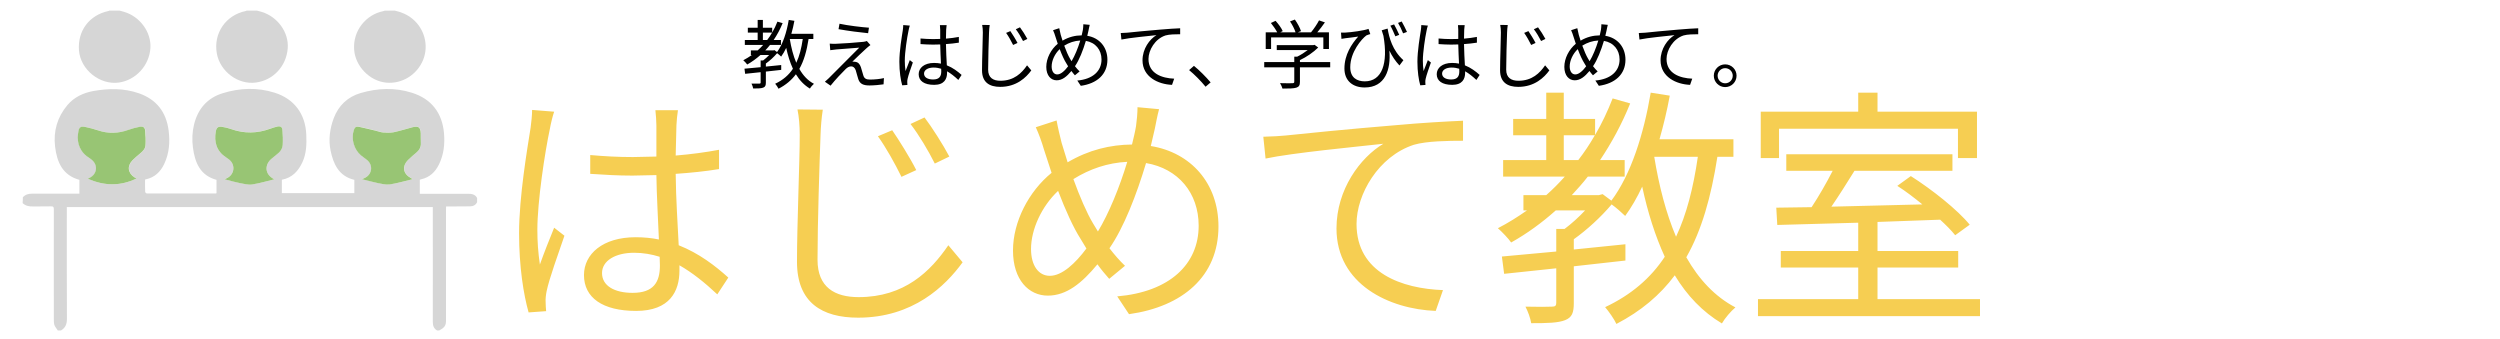
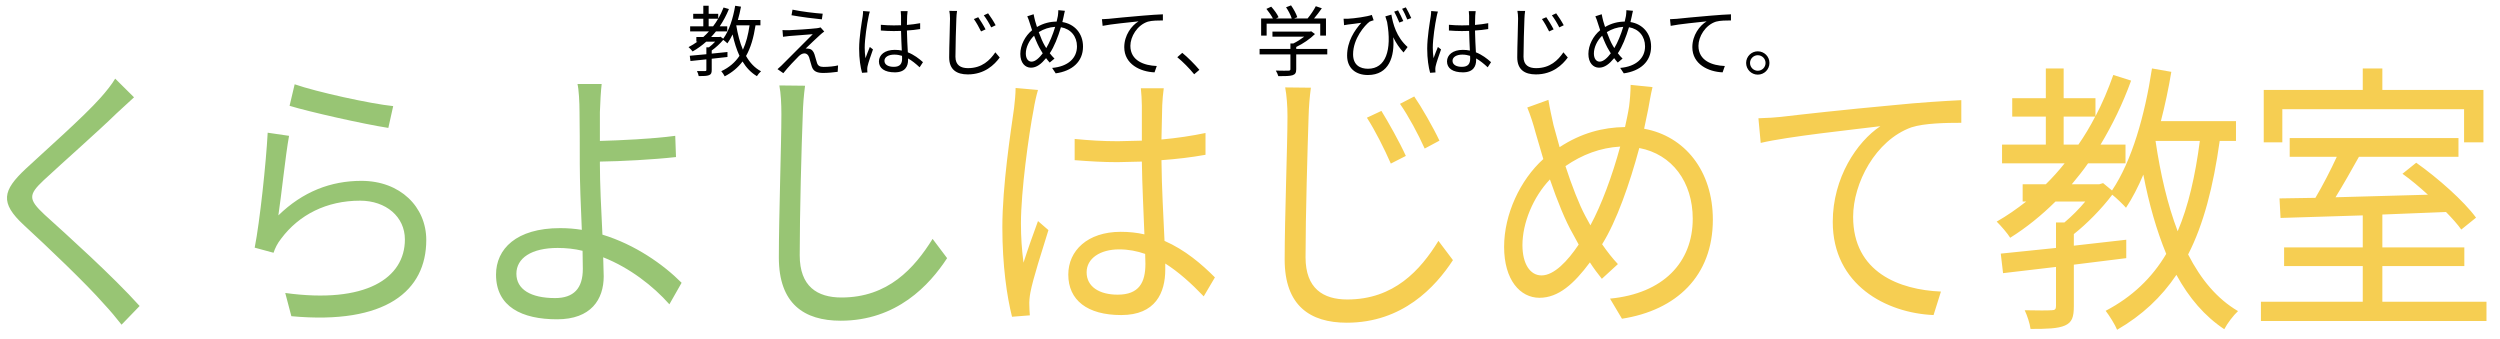
<svg xmlns="http://www.w3.org/2000/svg" version="1.1" id="レイヤー_1" x="0px" y="0px" viewBox="0 0 2386.8 323.1" enable-background="new 0 0 2386.8 323.1" xml:space="preserve">
-   <text transform="matrix(1 0 0 1 708.121 78.808)">
-     <tspan x="0" y="0" font-family="'HGGothicE'" font-size="71.165">教えはじめて、学びはじめて</tspan>
-     <tspan x="925.1" y="0" font-family="'HGGothicE'" font-size="71.165" letter-spacing="-35">。</tspan>
+   <text transform="matrix(1 0 0 1 655.837 66.8078)">
+     <tspan x="0" y="0" font-family="'HGGothicE'" font-size="73" letter-spacing="5">教えはじめて、学びはじめて。</tspan>
  </text>
-   <text transform="matrix(1 0 0 1 468.0598 289.4108)" fill="#F6CE52" font-family="'HGGothicE'" font-size="239.241">はじめて教室</text>
+   <text transform="matrix(0.98 0 0 1.09 -43.1394 292.4104)">
+     <tspan x="0" y="0" fill="#98C574" font-family="'HGGothicE'" font-size="248">くらよし</tspan>
+     <tspan x="992" y="0" fill="#F6CE52" font-family="'HGGothicE'" font-size="248">はじめて教室</tspan>
+   </text>
  <g>
-     <path fill="#D6D6D6" d="M21.8,188.4c2.3-2.7,5.4-3.5,8.8-3.5c14.1,0,28.1,0,42.2,0c0.9,0,1.8,0,3,0c0-4.5,0-8.9,0-13.2   c-16.1-4.4-21.4-16.9-23.2-31.6c-1.8-14.8,2.1-28.2,11.7-39.7c6.5-7.7,15.2-11.7,24.8-13.5c14.7-2.6,29.3-2.8,43.6,2.2   c16.8,5.9,26,17.9,28.3,35.5c1.4,11.1,0.6,21.8-4.3,32.1c-3.6,7.5-9.1,12.7-17.4,14.5c-0.4,0.1-0.8,0.2-0.8,0.2   c0,4-0.1,7.9,0.1,11.7c0,0.6,1,1.6,1.6,1.6c22,0.1,44,0,66,0c0.1,0,0.1-0.1,0.5-0.3c0-4.1,0-8.4,0-12.7   c-15.6-4.2-20.6-16.4-22.5-30.8c-1-7.4-0.7-14.9,1.1-22.2C189,103.8,198,93.5,212.6,89c16.4-5.1,33.1-5.7,49.6-0.5   c18.7,5.9,29.4,20.3,30.2,39.9c0.4,9,0.2,18-3.6,26.3c-3.9,8.5-9.7,15-19.7,16.9c0,4.1,0,8.3,0,12.8c23,0,46,0,69.2,0   c0-4.3,0-8.5,0-12.7c-14.8-3.5-20-15-22.7-28c-2.1-10.4-0.7-20.9,3-30.8c4.6-12.2,13.4-20.5,25.8-24.1c16.1-4.7,32.5-5.4,48.7-0.3   c18.7,5.8,29.1,19.2,30.8,38.7c0.9,10.4-0.2,20.3-4.8,29.8c-3.6,7.3-9,12.4-17.1,14.2c-0.4,0.1-0.8,0.2-1.2,0.4c0,4.4,0,8.7,0,13.4   c1,0,1.8,0,2.7,0c14.4,0,28.8,0,43.2,0c3.5,0,6.9,0.4,8.8,4c0,1.3,0,2.7,0,4c-1.4,2.9-3.9,4-6.9,4c-5,0.1-10,0.1-15.1,0.1   c-2.5,0-5,0-7.6,0c-0.1,1-0.1,1.8-0.1,2.5c0,35.7,0,71.4,0,107.1c0,2.9-0.9,5-3.1,6.7c-1.1,0.8-2.2,1.4-3.4,2.1c-0.7,0-1.3,0-2,0   c-3.2-1.8-4.1-4.7-4.1-8.2c0.1-35.5,0-71,0-106.4c0-1,0-2,0-3.2c-116.4,0-232.7,0-349.4,0c0,0.9,0,1.9,0,2.8   c0,34.6-0.1,69.3,0.1,103.9c0,5.2-1.5,8.6-5.7,11.1c-1,0-2,0-3,0c-1.1-1.8-2.7-3.4-3.3-5.3c-0.6-2-0.5-4.3-0.5-6.5   c0-34.6-0.1-69.1,0-103.7c0-1.9-0.1-3.1-2.6-3c-5.8,0.2-11.5,0-17.3,0.1c-3.7,0.1-7.1-0.5-9.9-3.2C21.8,192,21.8,190.2,21.8,188.4z    M261.9,171.2c-10.2-5.2-8.7-14.7-2.7-19.7c1.5-1.3,3-2.6,4.6-3.8c3.2-2.4,5.8-5.4,6.1-9.4c0.3-4.8,0.1-9.7-0.3-14.5   c-0.2-2.7-2.1-3.7-4.7-3.1c-2.4,0.5-4.7,1.3-6.9,2.1c-12.5,4.6-24.9,4.8-37.5,0.3c-2.7-1-5.6-1.6-8.5-2.1c-3.5-0.6-5.2,0.6-5.9,4.1   c-2,10.5,0.7,19.3,9.8,25.1c0.9,0.6,1.8,1.2,2.7,1.9c6.4,5,5.4,14.4-2,17.9c-0.6,0.3-1.1,0.6-2.1,1.1c5.1,1.3,9.8,2.7,14.5,3.6   c3.9,0.8,8,1.9,11.8,1.3C247.9,175,254.8,172.9,261.9,171.2z M393.4,171.2c0-0.2,0-0.5,0-0.7c-0.3-0.2-0.6-0.3-0.9-0.5   c-7.8-4.3-8.9-11.5-2.6-17.6c2.5-2.5,5.2-4.7,7.9-7c2.8-2.4,4.3-5.2,4.1-9c-0.1-3,0-6-0.1-9c-0.1-6-2.2-7.5-7.9-6   c-6,1.6-12,3.5-18.1,4.8c-3.2,0.7-6.6,0.5-9.9,0.2c-2.4-0.2-4.7-1.1-7.1-1.7c-5.3-1.3-10.5-2.7-15.8-3.7c-3-0.6-4.2,0.4-5.1,3.1   c-2.7,8.4,0.1,18.5,6.9,24.2c1.9,1.6,3.9,2.8,5.8,4.4c5.9,4.9,4.8,13.6-2.1,17c-0.8,0.4-1.6,0.7-2.8,1.3c5.4,1.4,10.2,2.7,15.1,3.7   c3.7,0.8,7.7,1.9,11.3,1.3C379.3,175,386.3,172.9,393.4,171.2z M130.3,170.4c-0.4-0.2-1-0.6-1.5-0.9c-6.7-4.3-7.6-11-2-16.6   c2.3-2.3,4.8-4.4,7.3-6.5c2.5-2.1,4.8-4.6,5-7.8c0.3-4.6,0.2-9.2-0.3-13.7c-0.3-3.4-2.1-4.5-5.4-3.8c-3.5,0.7-7,1.6-10.4,2.8   c-9.8,3.5-19.5,3.9-29.4,0.5c-3.8-1.3-7.7-2.1-11.6-3.1c-4-1-6-0.1-6.7,3.1c-2.1,8.9-0.5,18.3,7.8,24.8c1.5,1.1,3,2.1,4.5,3.2   c6.3,5.1,5.4,13.8-1.9,17.4c-0.6,0.3-1.2,0.6-1.6,0.8C99.5,177.6,115,177.9,130.3,170.4z" />
-     <path fill="#D6D6D6" d="M114.1,10.1c1.4,0.4,2.9,0.8,4.3,1.2c15.2,4.4,26.2,19.5,25.2,34.6c-1.1,16.6-13.8,30.5-30,32.9   c-18.2,2.6-36.7-12.2-38.2-30.6c-1.5-18.7,9.8-33.8,28.2-37.7c0.3-0.1,0.6-0.3,0.9-0.4C107.8,10.1,111,10.1,114.1,10.1z" />
-     <path fill="#D6D6D6" d="M376.8,10.1c6.2,1.4,11.9,3.7,16.9,7.8c11.6,9.5,15.8,25.5,10.3,39.2c-5.8,14.3-20.2,23.2-35.2,21.8   c-16-1.5-29.6-15.8-30.7-31.5c-1.3-18.5,11.7-33.5,27.6-36.7c0.6-0.1,1.1-0.3,1.6-0.5C370.4,10.1,373.6,10.1,376.8,10.1z" />
-     <path fill="#D6D6D6" d="M245.2,10.1c1.6,0.4,3.2,0.8,4.8,1.3c15.2,4.7,25.9,19.7,24.7,34.7c-1.3,17.1-13.8,30.5-30.4,32.7   C227.3,81.1,210.1,68.3,207,51c-3.4-19.2,8.5-36.6,27.7-40.5c0.3-0.1,0.6-0.3,0.9-0.4C238.8,10.1,242,10.1,245.2,10.1z" />
-     <path fill="#98C574" d="M261.9,171.2c-7,1.7-14,3.8-21.1,4.9c-3.8,0.6-7.9-0.6-11.8-1.3c-4.7-0.9-9.4-2.3-14.5-3.6   c1-0.5,1.5-0.8,2.1-1.1c7.4-3.5,8.4-12.9,2-17.9c-0.9-0.7-1.8-1.3-2.7-1.9c-9-5.8-11.8-14.6-9.8-25.1c0.7-3.5,2.4-4.7,5.9-4.1   c2.9,0.5,5.8,1.1,8.5,2.1c12.6,4.5,25,4.3,37.5-0.3c2.3-0.8,4.6-1.6,6.9-2.1c2.7-0.6,4.5,0.4,4.7,3.1c0.4,4.8,0.6,9.7,0.3,14.5   c-0.3,4-2.8,7-6.1,9.4c-1.6,1.2-3.1,2.5-4.6,3.8C253.2,156.5,251.7,166,261.9,171.2z" />
-     <path fill="#98C574" d="M393.4,171.2c-7.1,1.7-14.2,3.8-21.4,4.9c-3.6,0.5-7.6-0.6-11.3-1.3c-4.9-1-9.7-2.4-15.1-3.7   c1.3-0.6,2.1-0.9,2.8-1.3c6.9-3.4,8-12.1,2.1-17c-1.9-1.6-3.9-2.8-5.8-4.4c-6.8-5.7-9.6-15.8-6.9-24.2c0.9-2.7,2.1-3.7,5.1-3.1   c5.3,1.1,10.6,2.5,15.8,3.7c2.4,0.6,4.7,1.5,7.1,1.7c3.3,0.3,6.7,0.4,9.9-0.2c6.1-1.3,12.1-3.2,18.1-4.8c5.7-1.5,7.7,0,7.9,6   c0.1,3-0.1,6,0.1,9c0.2,3.7-1.3,6.6-4.1,9c-2.7,2.3-5.4,4.5-7.9,7c-6.3,6.2-5.2,13.3,2.6,17.6c0.3,0.2,0.6,0.3,0.9,0.5   C393.4,170.7,393.4,171,393.4,171.2z" />
-     <path fill="#98C574" d="M130.3,170.4c-15.4,7.5-30.9,7.2-46.4,0.2c0.4-0.2,1-0.5,1.6-0.8c7.3-3.6,8.3-12.3,1.9-17.4   c-1.4-1.2-3-2.1-4.5-3.2c-8.3-6.5-9.9-15.9-7.8-24.8c0.7-3.2,2.7-4.1,6.7-3.1c3.9,0.9,7.8,1.8,11.6,3.1c9.9,3.4,19.6,3.1,29.4-0.5   c3.4-1.2,6.9-2.1,10.4-2.8c3.3-0.7,5.1,0.4,5.4,3.8c0.4,4.6,0.6,9.2,0.3,13.7c-0.2,3.3-2.4,5.7-5,7.8c-2.5,2.1-5,4.2-7.3,6.5   c-5.5,5.6-4.7,12.3,2,16.6C129.4,169.8,129.9,170.2,130.3,170.4z" />
+     <path fill="#D6D6D6" d="M53.1-228.5c2.3-2.7,5.4-3.5,8.8-3.5c14.1,0,28.1,0,42.2,0c0.9,0,1.8,0,3,0c0-4.5,0-8.9,0-13.2   c-16.1-4.4-21.4-16.9-23.2-31.6c-1.8-14.8,2.1-28.2,11.7-39.7c6.5-7.7,15.2-11.7,24.8-13.5c14.7-2.6,29.3-2.8,43.6,2.2   c16.8,5.9,26,17.9,28.3,35.5c1.4,11.1,0.6,21.8-4.3,32.1c-3.6,7.5-9.1,12.7-17.4,14.5c-0.4,0.1-0.8,0.2-0.8,0.2   c0,4-0.1,7.9,0.1,11.7c0,0.6,1,1.6,1.6,1.6c22,0.1,44,0,66,0c0.1,0,0.1-0.1,0.5-0.3c0-4.1,0-8.4,0-12.7   c-15.6-4.2-20.6-16.4-22.5-30.8c-1-7.4-0.7-14.9,1.1-22.2c3.8-14.8,12.9-25.1,27.5-29.7c16.4-5.1,33.1-5.7,49.6-0.5   c18.7,5.9,29.4,20.3,30.2,39.9c0.4,9,0.2,18-3.6,26.3c-3.9,8.5-9.7,15-19.7,16.9c0,4.1,0,8.3,0,12.8c23,0,46,0,69.2,0   c0-4.3,0-8.5,0-12.7c-14.8-3.5-20-15-22.7-28c-2.1-10.4-0.7-20.9,3-30.8c4.6-12.2,13.4-20.5,25.8-24.1c16.1-4.7,32.5-5.4,48.7-0.3   c18.7,5.8,29.1,19.2,30.8,38.7c0.9,10.4-0.2,20.3-4.8,29.8c-3.6,7.3-9,12.4-17.1,14.2c-0.4,0.1-0.8,0.2-1.2,0.4c0,4.4,0,8.7,0,13.4   c1,0,1.8,0,2.7,0c14.4,0,28.8,0,43.2,0c3.5,0,6.9,0.4,8.8,4c0,1.3,0,2.7,0,4c-1.4,2.9-3.9,4-6.9,4c-5,0.1-10,0.1-15.1,0.1   c-2.5,0-5,0-7.6,0c-0.1,1-0.1,1.8-0.1,2.5c0,35.7,0,71.4,0,107.1c0,2.9-0.9,5-3.1,6.7c-1.1,0.8-2.2,1.4-3.4,2.1c-0.7,0-1.3,0-2,0   c-3.2-1.8-4.1-4.7-4.1-8.2c0.1-35.5,0-71,0-106.4c0-1,0-2,0-3.2c-116.4,0-232.7,0-349.4,0c0,0.9,0,1.9,0,2.8   c0,34.6-0.1,69.3,0.1,103.9c0,5.2-1.5,8.6-5.7,11.1c-1,0-2,0-3,0c-1.1-1.8-2.7-3.4-3.3-5.3c-0.6-2-0.5-4.3-0.5-6.5   c0-34.6-0.1-69.1,0-103.7c0-1.9-0.1-3.1-2.6-3c-5.8,0.2-11.5,0-17.3,0.1c-3.7,0.1-7.1-0.5-9.9-3.2   C53.1-224.8,53.1-226.7,53.1-228.5z M293.2-245.7c-10.2-5.2-8.7-14.7-2.7-19.7c1.5-1.3,3-2.6,4.6-3.8c3.2-2.4,5.8-5.4,6.1-9.4   c0.3-4.8,0.1-9.7-0.3-14.5c-0.2-2.7-2.1-3.7-4.7-3.1c-2.4,0.5-4.7,1.3-6.9,2.1c-12.5,4.6-24.9,4.8-37.5,0.3c-2.7-1-5.6-1.6-8.5-2.1   c-3.5-0.6-5.2,0.6-5.9,4.1c-2,10.5,0.7,19.3,9.8,25.1c0.9,0.6,1.8,1.2,2.7,1.9c6.4,5,5.4,14.4-2,17.9c-0.6,0.3-1.1,0.6-2.1,1.1   c5.1,1.3,9.8,2.7,14.5,3.6c3.9,0.8,8,1.9,11.8,1.3C279.2-241.9,286.2-244,293.2-245.7z M424.8-245.7c0-0.2,0-0.5,0-0.7   c-0.3-0.2-0.6-0.3-0.9-0.5c-7.8-4.3-8.9-11.5-2.6-17.6c2.5-2.5,5.2-4.7,7.9-7c2.8-2.4,4.3-5.2,4.1-9c-0.1-3,0-6-0.1-9   c-0.1-6-2.2-7.5-7.9-6c-6,1.6-12,3.5-18.1,4.8c-3.2,0.7-6.6,0.5-9.9,0.2c-2.4-0.2-4.7-1.1-7.1-1.7c-5.3-1.3-10.5-2.7-15.8-3.7   c-3-0.6-4.2,0.4-5.1,3.1c-2.7,8.4,0.1,18.5,6.9,24.2c1.9,1.6,3.9,2.8,5.8,4.4c5.9,4.9,4.8,13.6-2.1,17c-0.8,0.4-1.6,0.7-2.8,1.3   c5.4,1.4,10.2,2.7,15.1,3.7c3.7,0.8,7.7,1.9,11.3,1.3C410.6-241.9,417.6-244,424.8-245.7z M161.7-246.5c-0.4-0.2-1-0.6-1.5-0.9   c-6.7-4.3-7.6-11-2-16.6c2.3-2.3,4.8-4.4,7.3-6.5c2.5-2.1,4.8-4.6,5-7.8c0.3-4.6,0.2-9.2-0.3-13.7c-0.3-3.4-2.1-4.5-5.4-3.8   c-3.5,0.7-7,1.6-10.4,2.8c-9.8,3.5-19.5,3.9-29.4,0.5c-3.8-1.3-7.7-2.1-11.6-3.1c-4-1-6-0.1-6.7,3.1c-2.1,8.9-0.5,18.3,7.8,24.8   c1.5,1.1,3,2.1,4.5,3.2c6.3,5.1,5.4,13.8-1.9,17.4c-0.6,0.3-1.2,0.6-1.6,0.8C130.8-239.2,146.3-239,161.7-246.5z" />
+     <path fill="#D6D6D6" d="M145.5-406.8c1.4,0.4,2.9,0.8,4.3,1.2c15.2,4.4,26.2,19.5,25.2,34.6c-1.1,16.6-13.8,30.5-30,32.9   c-18.2,2.6-36.7-12.2-38.2-30.6c-1.5-18.7,9.8-33.8,28.2-37.7c0.3-0.1,0.6-0.3,0.9-0.4C139.1-406.8,142.3-406.8,145.5-406.8z" />
+     <path fill="#D6D6D6" d="M408.1-406.8c6.2,1.4,11.9,3.7,16.9,7.8c11.6,9.5,15.8,25.5,10.3,39.2c-5.8,14.3-20.2,23.2-35.2,21.8   c-16-1.5-29.6-15.8-30.7-31.5c-1.3-18.5,11.7-33.5,27.6-36.7c0.6-0.1,1.1-0.3,1.6-0.5C401.7-406.8,404.9-406.8,408.1-406.8z" />
+     <path fill="#D6D6D6" d="M276.5-406.8c1.6,0.4,3.2,0.8,4.8,1.3c15.2,4.7,25.9,19.7,24.7,34.7c-1.3,17.1-13.8,30.5-30.4,32.7   c-17.1,2.3-34.2-10.5-37.3-27.8c-3.4-19.2,8.5-36.6,27.7-40.5c0.3-0.1,0.6-0.3,0.9-0.4C270.2-406.8,273.4-406.8,276.5-406.8z" />
+     <path fill="#98C574" d="M293.2-245.7c-7,1.7-14,3.8-21.1,4.9c-3.8,0.6-7.9-0.6-11.8-1.3c-4.7-0.9-9.4-2.3-14.5-3.6   c1-0.5,1.5-0.8,2.1-1.1c7.4-3.5,8.4-12.9,2-17.9c-0.9-0.7-1.8-1.3-2.7-1.9c-9-5.8-11.8-14.6-9.8-25.1c0.7-3.5,2.4-4.7,5.9-4.1   c2.9,0.5,5.8,1.1,8.5,2.1c12.6,4.5,25,4.3,37.5-0.3c2.3-0.8,4.6-1.6,6.9-2.1c2.7-0.6,4.5,0.4,4.7,3.1c0.4,4.8,0.6,9.7,0.3,14.5   c-0.3,4-2.8,7-6.1,9.4c-1.6,1.2-3.1,2.5-4.6,3.8C284.5-260.4,283-250.9,293.2-245.7z" />
+     <path fill="#98C574" d="M424.8-245.7c-7.1,1.7-14.2,3.8-21.4,4.9c-3.6,0.5-7.6-0.6-11.3-1.3c-4.9-1-9.7-2.4-15.1-3.7   c1.3-0.6,2.1-0.9,2.8-1.3c6.9-3.4,8-12.1,2.1-17c-1.9-1.6-3.9-2.8-5.8-4.4c-6.8-5.7-9.6-15.8-6.9-24.2c0.9-2.7,2.1-3.7,5.1-3.1   c5.3,1.1,10.6,2.5,15.8,3.7c2.4,0.6,4.7,1.5,7.1,1.7c3.3,0.3,6.7,0.4,9.9-0.2c6.1-1.3,12.1-3.2,18.1-4.8c5.7-1.5,7.7,0,7.9,6   c0.1,3-0.1,6,0.1,9c0.2,3.7-1.3,6.6-4.1,9c-2.7,2.3-5.4,4.5-7.9,7c-6.3,6.2-5.2,13.3,2.6,17.6c0.3,0.2,0.6,0.3,0.9,0.5   C424.7-246.1,424.7-245.9,424.8-245.7z" />
+     <path fill="#98C574" d="M161.7-246.5c-15.4,7.5-30.9,7.2-46.4,0.2c0.4-0.2,1-0.5,1.6-0.8c7.3-3.6,8.3-12.3,1.9-17.4   c-1.4-1.2-3-2.1-4.5-3.2c-8.3-6.5-9.9-15.9-7.8-24.8c0.7-3.2,2.7-4.1,6.7-3.1c3.9,0.9,7.8,1.8,11.6,3.1c9.9,3.4,19.6,3.1,29.4-0.5   c3.4-1.2,6.9-2.1,10.4-2.8c3.3-0.7,5.1,0.4,5.4,3.8c0.4,4.6,0.6,9.2,0.3,13.7c-0.2,3.3-2.4,5.7-5,7.8c-2.5,2.1-5,4.2-7.3,6.5   c-5.5,5.6-4.7,12.3,2,16.6C160.7-247,161.3-246.7,161.7-246.5z" />
  </g>
</svg>
